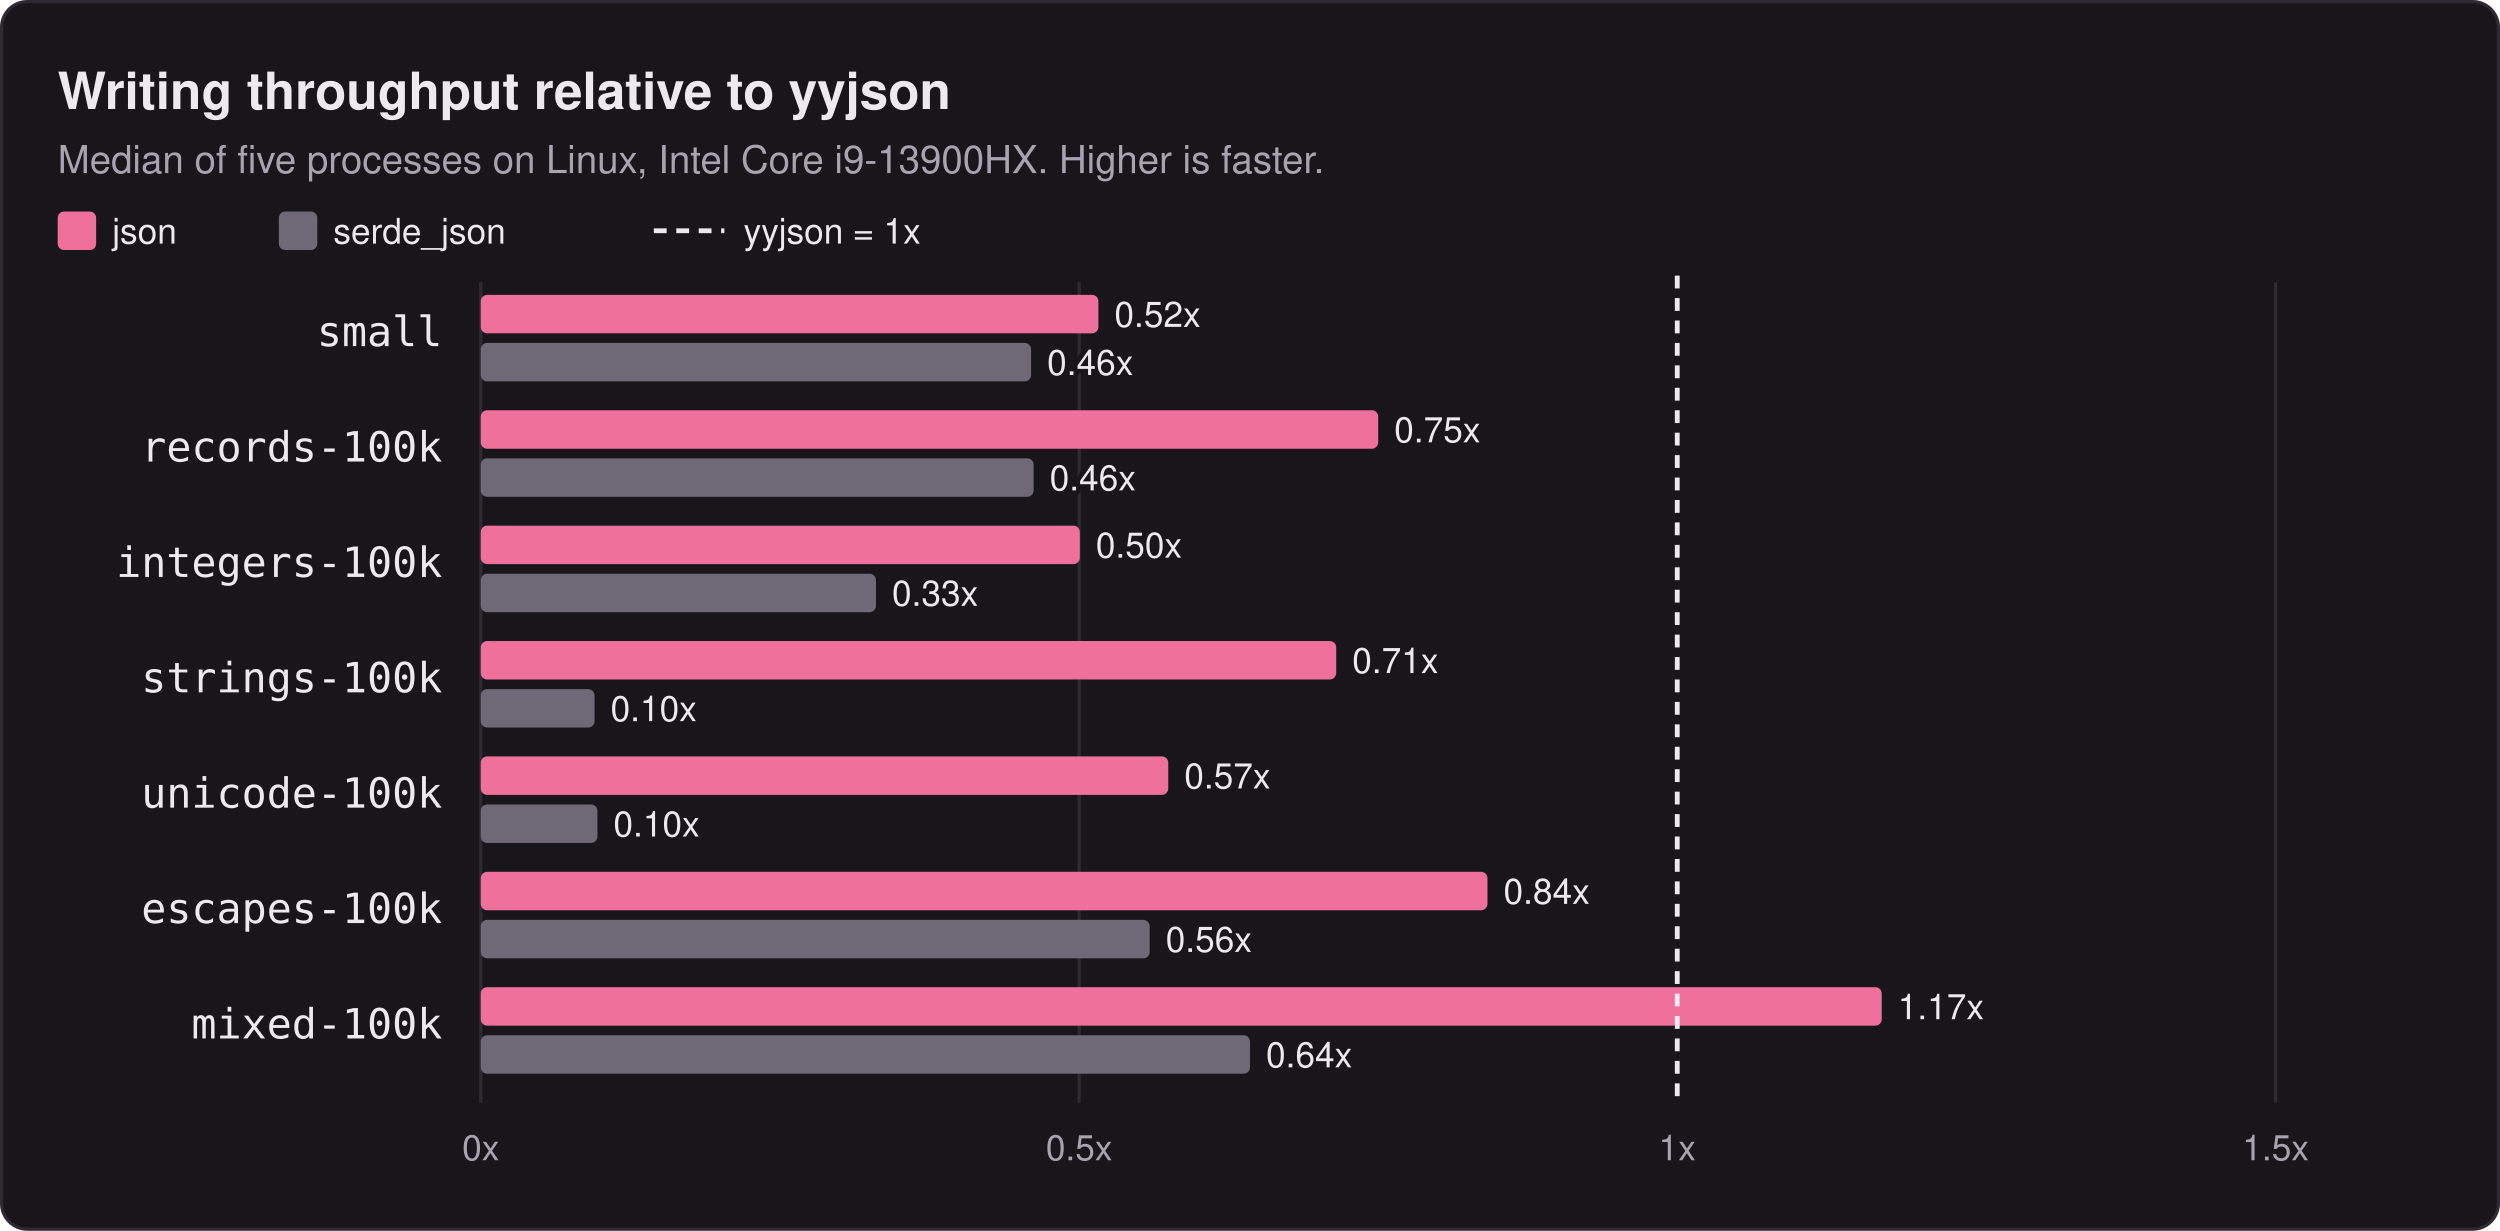
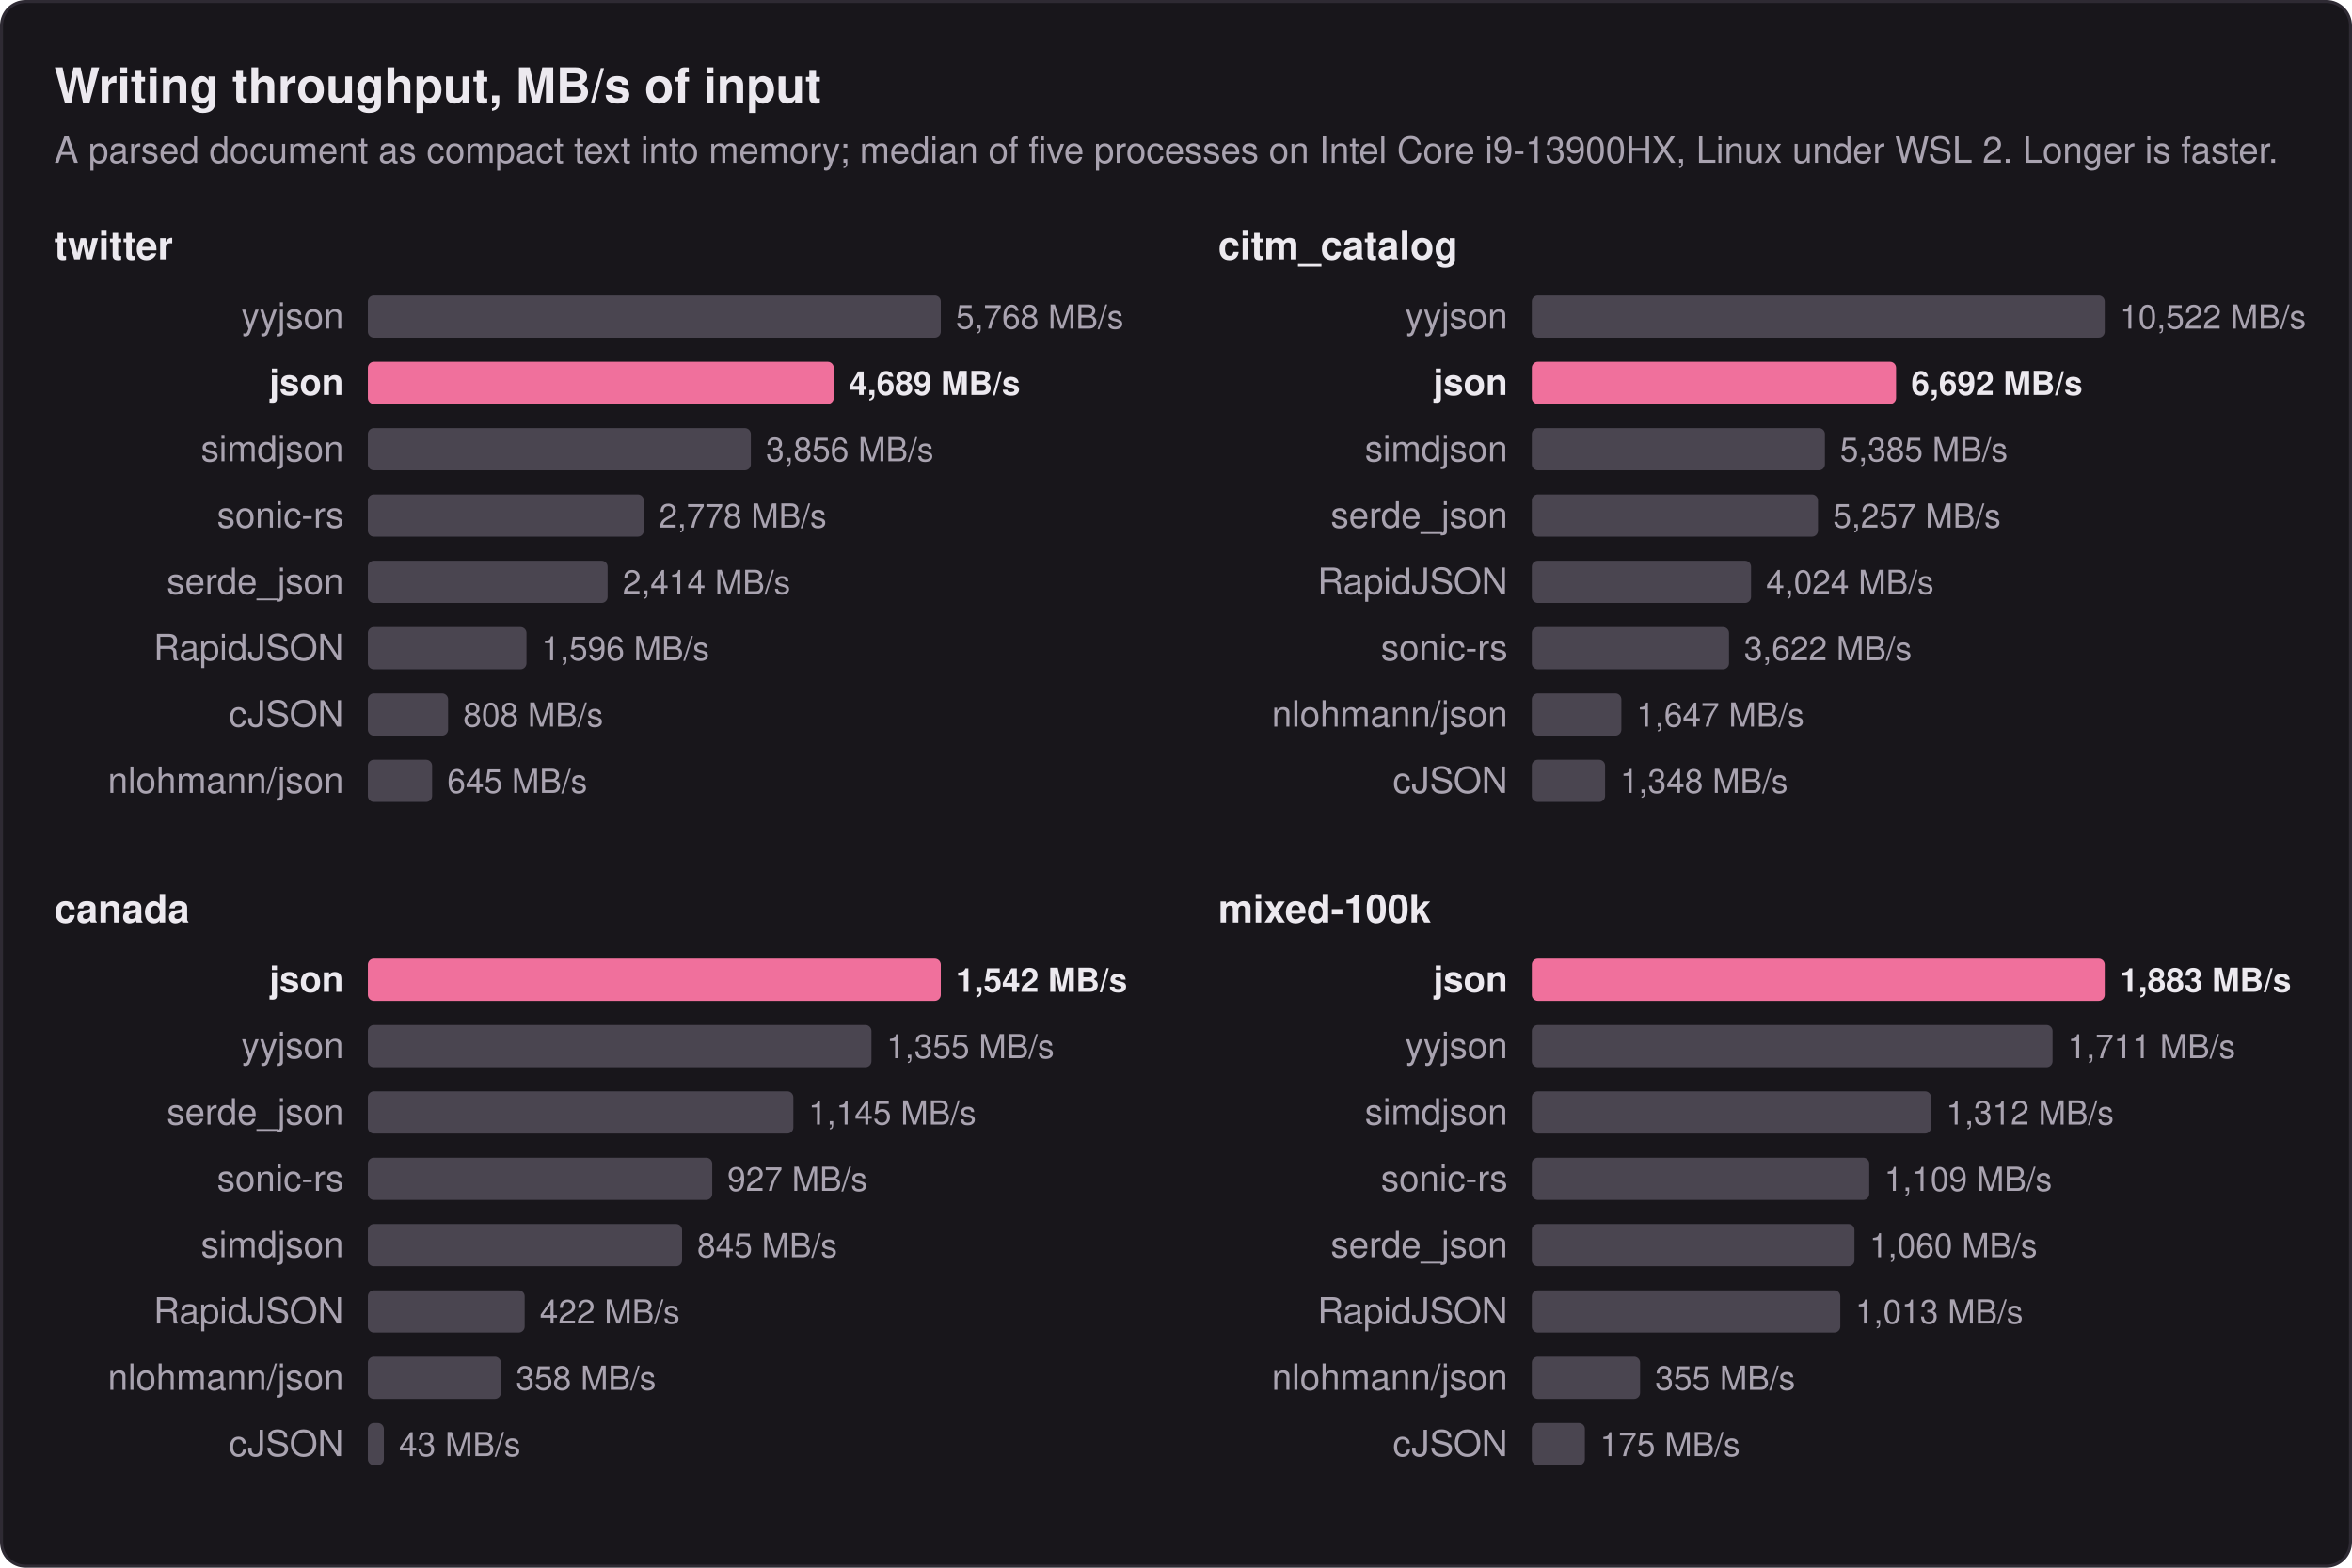
- <svg xmlns="http://www.w3.org/2000/svg" viewBox="0 0 780 384" width="780" height="384" role="img" aria-label="Writing throughput relative to yyjson">
+ <svg xmlns="http://www.w3.org/2000/svg" viewBox="0 0 780 520" width="780" height="520" role="img" aria-label="Writing throughput, MB/s of input">
  <style>
  .title { font: 600 16px system-ui, -apple-system, 'Segoe UI', Helvetica, Arial, sans-serif; fill: #ece9ef; }
  .note { font: 12px system-ui, -apple-system, 'Segoe UI', Helvetica, Arial, sans-serif; fill: #a9a3b0; }
-   .label { font: 13px ui-monospace, SFMono-Regular, Menlo, Consolas, monospace; fill: #ece9ef; }
-   .value { font: 11px system-ui, -apple-system, 'Segoe UI', Helvetica, Arial, sans-serif; fill: #ece9ef; paint-order: stroke;
-            stroke: #18161b; stroke-width: 3px; stroke-linejoin: round; }
-   .tick { font: 11px system-ui, -apple-system, 'Segoe UI', Helvetica, Arial, sans-serif; fill: #a9a3b0; }
-   .grid { stroke: #2e2a33; stroke-width: 1; }
-   .baseline { stroke: #ece9ef; stroke-width: 1.5; stroke-dasharray: 4 3; }
-   .json { fill: #f0709c; }
-   .serde { fill: #6f6876; }
+   .panel { font: 600 13px system-ui, -apple-system, 'Segoe UI', Helvetica, Arial, sans-serif; fill: #ece9ef; }
+   .label { font: 12px system-ui, -apple-system, 'Segoe UI', Helvetica, Arial, sans-serif; fill: #a9a3b0; }
+   .label.json { font-weight: 600; fill: #ece9ef; }
+   .value { font: 11px system-ui, -apple-system, 'Segoe UI', Helvetica, Arial, sans-serif; fill: #a9a3b0; }
+   .value.json { font-weight: 600; fill: #ece9ef; }
+   .bar { fill: #4a4550; }
+   .bar.json { fill: #f0709c; }
</style>
-   <rect x="0.5" y="0.5" width="779" height="383" rx="8" fill="#18161b" stroke="#2e2a33" />
-   <text class="title" x="18" y="34">Writing throughput relative to yyjson</text>
-   <text class="note" x="18" y="54">Median of five processes on Linux, Intel Core i9-13900HX. Higher is faster.</text>
-   <rect class="json" x="18" y="66" width="12" height="12" rx="2" />
-   <text class="value" x="35" y="76">json</text>
-   <rect class="serde" x="87" y="66" width="12" height="12" rx="2" />
-   <text class="value" x="104" y="76">serde_json</text>
-   <line class="baseline" x1="204" y1="72" x2="226" y2="72" />
-   <text class="value" x="232" y="76">yyjson = 1x</text>
-   <line class="grid" x1="150.0" y1="88" x2="150.0" y2="344" />
-   <text class="tick" x="150.0" y="362" text-anchor="middle">0x</text>
-   <line class="grid" x1="336.7" y1="88" x2="336.7" y2="344" />
-   <text class="tick" x="336.7" y="362" text-anchor="middle">0.5x</text>
-   <text class="tick" x="523.3" y="362" text-anchor="middle">1x</text>
-   <line class="grid" x1="710.0" y1="88" x2="710.0" y2="344" />
-   <text class="tick" x="710.0" y="362" text-anchor="middle">1.5x</text>
-   <text class="label" x="138" y="108" text-anchor="end">small</text>
-   <rect class="json" x="150" y="92" width="192.7" height="12" rx="2" />
-   <text class="value" x="347.7" y="102">0.52x</text>
-   <rect class="serde" x="150" y="107" width="171.7" height="12" rx="2" />
-   <text class="value" x="326.7" y="117">0.46x</text>
-   <text class="label" x="138" y="144" text-anchor="end">records-100k</text>
-   <rect class="json" x="150" y="128" width="280.0" height="12" rx="2" />
-   <text class="value" x="435.0" y="138">0.75x</text>
-   <rect class="serde" x="150" y="143" width="172.5" height="12" rx="2" />
-   <text class="value" x="327.5" y="153">0.46x</text>
-   <text class="label" x="138" y="180" text-anchor="end">integers-100k</text>
-   <rect class="json" x="150" y="164" width="186.9" height="12" rx="2" />
-   <text class="value" x="341.9" y="174">0.50x</text>
-   <rect class="serde" x="150" y="179" width="123.3" height="12" rx="2" />
-   <text class="value" x="278.3" y="189">0.33x</text>
-   <text class="label" x="138" y="216" text-anchor="end">strings-100k</text>
-   <rect class="json" x="150" y="200" width="266.9" height="12" rx="2" />
-   <text class="value" x="421.9" y="210">0.71x</text>
-   <rect class="serde" x="150" y="215" width="35.5" height="12" rx="2" />
-   <text class="value" x="190.5" y="225">0.10x</text>
-   <text class="label" x="138" y="252" text-anchor="end">unicode-100k</text>
-   <rect class="json" x="150" y="236" width="214.5" height="12" rx="2" />
-   <text class="value" x="369.5" y="246">0.57x</text>
-   <rect class="serde" x="150" y="251" width="36.4" height="12" rx="2" />
-   <text class="value" x="191.4" y="261">0.10x</text>
-   <text class="label" x="138" y="288" text-anchor="end">escapes-100k</text>
-   <rect class="json" x="150" y="272" width="314.1" height="12" rx="2" />
-   <text class="value" x="469.1" y="282">0.84x</text>
-   <rect class="serde" x="150" y="287" width="208.7" height="12" rx="2" />
-   <text class="value" x="363.7" y="297">0.56x</text>
-   <text class="label" x="138" y="324" text-anchor="end">mixed-100k</text>
-   <rect class="json" x="150" y="308" width="437.1" height="12" rx="2" />
-   <text class="value" x="592.1" y="318">1.17x</text>
-   <rect class="serde" x="150" y="323" width="240.0" height="12" rx="2" />
-   <text class="value" x="395.0" y="333">0.64x</text>
-   <line class="baseline" x1="523.3" y1="86" x2="523.3" y2="344" />
+   <rect x="0.5" y="0.5" width="779" height="519" rx="8" fill="#18161b" stroke="#2e2a33" />
+   <text class="title" x="18" y="34">Writing throughput, MB/s of input</text>
+   <text class="note" x="18" y="54">A parsed document as compact text into memory; median of five processes on Intel Core i9-13900HX, Linux under WSL 2. Longer is faster.</text>
+   <text class="panel" x="18" y="86">twitter</text>
+   <text class="label" x="114" y="109" text-anchor="end">yyjson</text>
+   <rect class="bar" x="122" y="98" width="190.0" height="14" rx="2" />
+   <text class="value" x="317.0" y="109">5,768 MB/s</text>
+   <text class="label json" x="114" y="131" text-anchor="end">json</text>
+   <rect class="bar json" x="122" y="120" width="154.5" height="14" rx="2" />
+   <text class="value json" x="281.5" y="131">4,689 MB/s</text>
+   <text class="label" x="114" y="153" text-anchor="end">simdjson</text>
+   <rect class="bar" x="122" y="142" width="127.0" height="14" rx="2" />
+   <text class="value" x="254.0" y="153">3,856 MB/s</text>
+   <text class="label" x="114" y="175" text-anchor="end">sonic-rs</text>
+   <rect class="bar" x="122" y="164" width="91.5" height="14" rx="2" />
+   <text class="value" x="218.5" y="175">2,778 MB/s</text>
+   <text class="label" x="114" y="197" text-anchor="end">serde_json</text>
+   <rect class="bar" x="122" y="186" width="79.5" height="14" rx="2" />
+   <text class="value" x="206.5" y="197">2,414 MB/s</text>
+   <text class="label" x="114" y="219" text-anchor="end">RapidJSON</text>
+   <rect class="bar" x="122" y="208" width="52.6" height="14" rx="2" />
+   <text class="value" x="179.6" y="219">1,596 MB/s</text>
+   <text class="label" x="114" y="241" text-anchor="end">cJSON</text>
+   <rect class="bar" x="122" y="230" width="26.6" height="14" rx="2" />
+   <text class="value" x="153.6" y="241">808 MB/s</text>
+   <text class="label" x="114" y="263" text-anchor="end">nlohmann/json</text>
+   <rect class="bar" x="122" y="252" width="21.3" height="14" rx="2" />
+   <text class="value" x="148.3" y="263">645 MB/s</text>
+   <text class="panel" x="404" y="86">citm_catalog</text>
+   <text class="label" x="500" y="109" text-anchor="end">yyjson</text>
+   <rect class="bar" x="508" y="98" width="190.0" height="14" rx="2" />
+   <text class="value" x="703.0" y="109">10,522 MB/s</text>
+   <text class="label json" x="500" y="131" text-anchor="end">json</text>
+   <rect class="bar json" x="508" y="120" width="120.8" height="14" rx="2" />
+   <text class="value json" x="633.8" y="131">6,692 MB/s</text>
+   <text class="label" x="500" y="153" text-anchor="end">simdjson</text>
+   <rect class="bar" x="508" y="142" width="97.2" height="14" rx="2" />
+   <text class="value" x="610.2" y="153">5,385 MB/s</text>
+   <text class="label" x="500" y="175" text-anchor="end">serde_json</text>
+   <rect class="bar" x="508" y="164" width="94.9" height="14" rx="2" />
+   <text class="value" x="607.9" y="175">5,257 MB/s</text>
+   <text class="label" x="500" y="197" text-anchor="end">RapidJSON</text>
+   <rect class="bar" x="508" y="186" width="72.7" height="14" rx="2" />
+   <text class="value" x="585.7" y="197">4,024 MB/s</text>
+   <text class="label" x="500" y="219" text-anchor="end">sonic-rs</text>
+   <rect class="bar" x="508" y="208" width="65.4" height="14" rx="2" />
+   <text class="value" x="578.4" y="219">3,622 MB/s</text>
+   <text class="label" x="500" y="241" text-anchor="end">nlohmann/json</text>
+   <rect class="bar" x="508" y="230" width="29.7" height="14" rx="2" />
+   <text class="value" x="542.7" y="241">1,647 MB/s</text>
+   <text class="label" x="500" y="263" text-anchor="end">cJSON</text>
+   <rect class="bar" x="508" y="252" width="24.3" height="14" rx="2" />
+   <text class="value" x="537.3" y="263">1,348 MB/s</text>
+   <text class="panel" x="18" y="306">canada</text>
+   <text class="label json" x="114" y="329" text-anchor="end">json</text>
+   <rect class="bar json" x="122" y="318" width="190.0" height="14" rx="2" />
+   <text class="value json" x="317.0" y="329">1,542 MB/s</text>
+   <text class="label" x="114" y="351" text-anchor="end">yyjson</text>
+   <rect class="bar" x="122" y="340" width="167.0" height="14" rx="2" />
+   <text class="value" x="294.0" y="351">1,355 MB/s</text>
+   <text class="label" x="114" y="373" text-anchor="end">serde_json</text>
+   <rect class="bar" x="122" y="362" width="141.1" height="14" rx="2" />
+   <text class="value" x="268.1" y="373">1,145 MB/s</text>
+   <text class="label" x="114" y="395" text-anchor="end">sonic-rs</text>
+   <rect class="bar" x="122" y="384" width="114.2" height="14" rx="2" />
+   <text class="value" x="241.2" y="395">927 MB/s</text>
+   <text class="label" x="114" y="417" text-anchor="end">simdjson</text>
+   <rect class="bar" x="122" y="406" width="104.2" height="14" rx="2" />
+   <text class="value" x="231.2" y="417">845 MB/s</text>
+   <text class="label" x="114" y="439" text-anchor="end">RapidJSON</text>
+   <rect class="bar" x="122" y="428" width="52.0" height="14" rx="2" />
+   <text class="value" x="179.0" y="439">422 MB/s</text>
+   <text class="label" x="114" y="461" text-anchor="end">nlohmann/json</text>
+   <rect class="bar" x="122" y="450" width="44.1" height="14" rx="2" />
+   <text class="value" x="171.1" y="461">358 MB/s</text>
+   <text class="label" x="114" y="483" text-anchor="end">cJSON</text>
+   <rect class="bar" x="122" y="472" width="5.3" height="14" rx="2" />
+   <text class="value" x="132.3" y="483">43 MB/s</text>
+   <text class="panel" x="404" y="306">mixed-100k</text>
+   <text class="label json" x="500" y="329" text-anchor="end">json</text>
+   <rect class="bar json" x="508" y="318" width="190.0" height="14" rx="2" />
+   <text class="value json" x="703.0" y="329">1,883 MB/s</text>
+   <text class="label" x="500" y="351" text-anchor="end">yyjson</text>
+   <rect class="bar" x="508" y="340" width="172.7" height="14" rx="2" />
+   <text class="value" x="685.7" y="351">1,711 MB/s</text>
+   <text class="label" x="500" y="373" text-anchor="end">simdjson</text>
+   <rect class="bar" x="508" y="362" width="132.4" height="14" rx="2" />
+   <text class="value" x="645.4" y="373">1,312 MB/s</text>
+   <text class="label" x="500" y="395" text-anchor="end">sonic-rs</text>
+   <rect class="bar" x="508" y="384" width="111.9" height="14" rx="2" />
+   <text class="value" x="624.9" y="395">1,109 MB/s</text>
+   <text class="label" x="500" y="417" text-anchor="end">serde_json</text>
+   <rect class="bar" x="508" y="406" width="107.0" height="14" rx="2" />
+   <text class="value" x="620.0" y="417">1,060 MB/s</text>
+   <text class="label" x="500" y="439" text-anchor="end">RapidJSON</text>
+   <rect class="bar" x="508" y="428" width="102.3" height="14" rx="2" />
+   <text class="value" x="615.3" y="439">1,013 MB/s</text>
+   <text class="label" x="500" y="461" text-anchor="end">nlohmann/json</text>
+   <rect class="bar" x="508" y="450" width="35.9" height="14" rx="2" />
+   <text class="value" x="548.9" y="461">355 MB/s</text>
+   <text class="label" x="500" y="483" text-anchor="end">cJSON</text>
+   <rect class="bar" x="508" y="472" width="17.6" height="14" rx="2" />
+   <text class="value" x="530.6" y="483">175 MB/s</text>
</svg>
